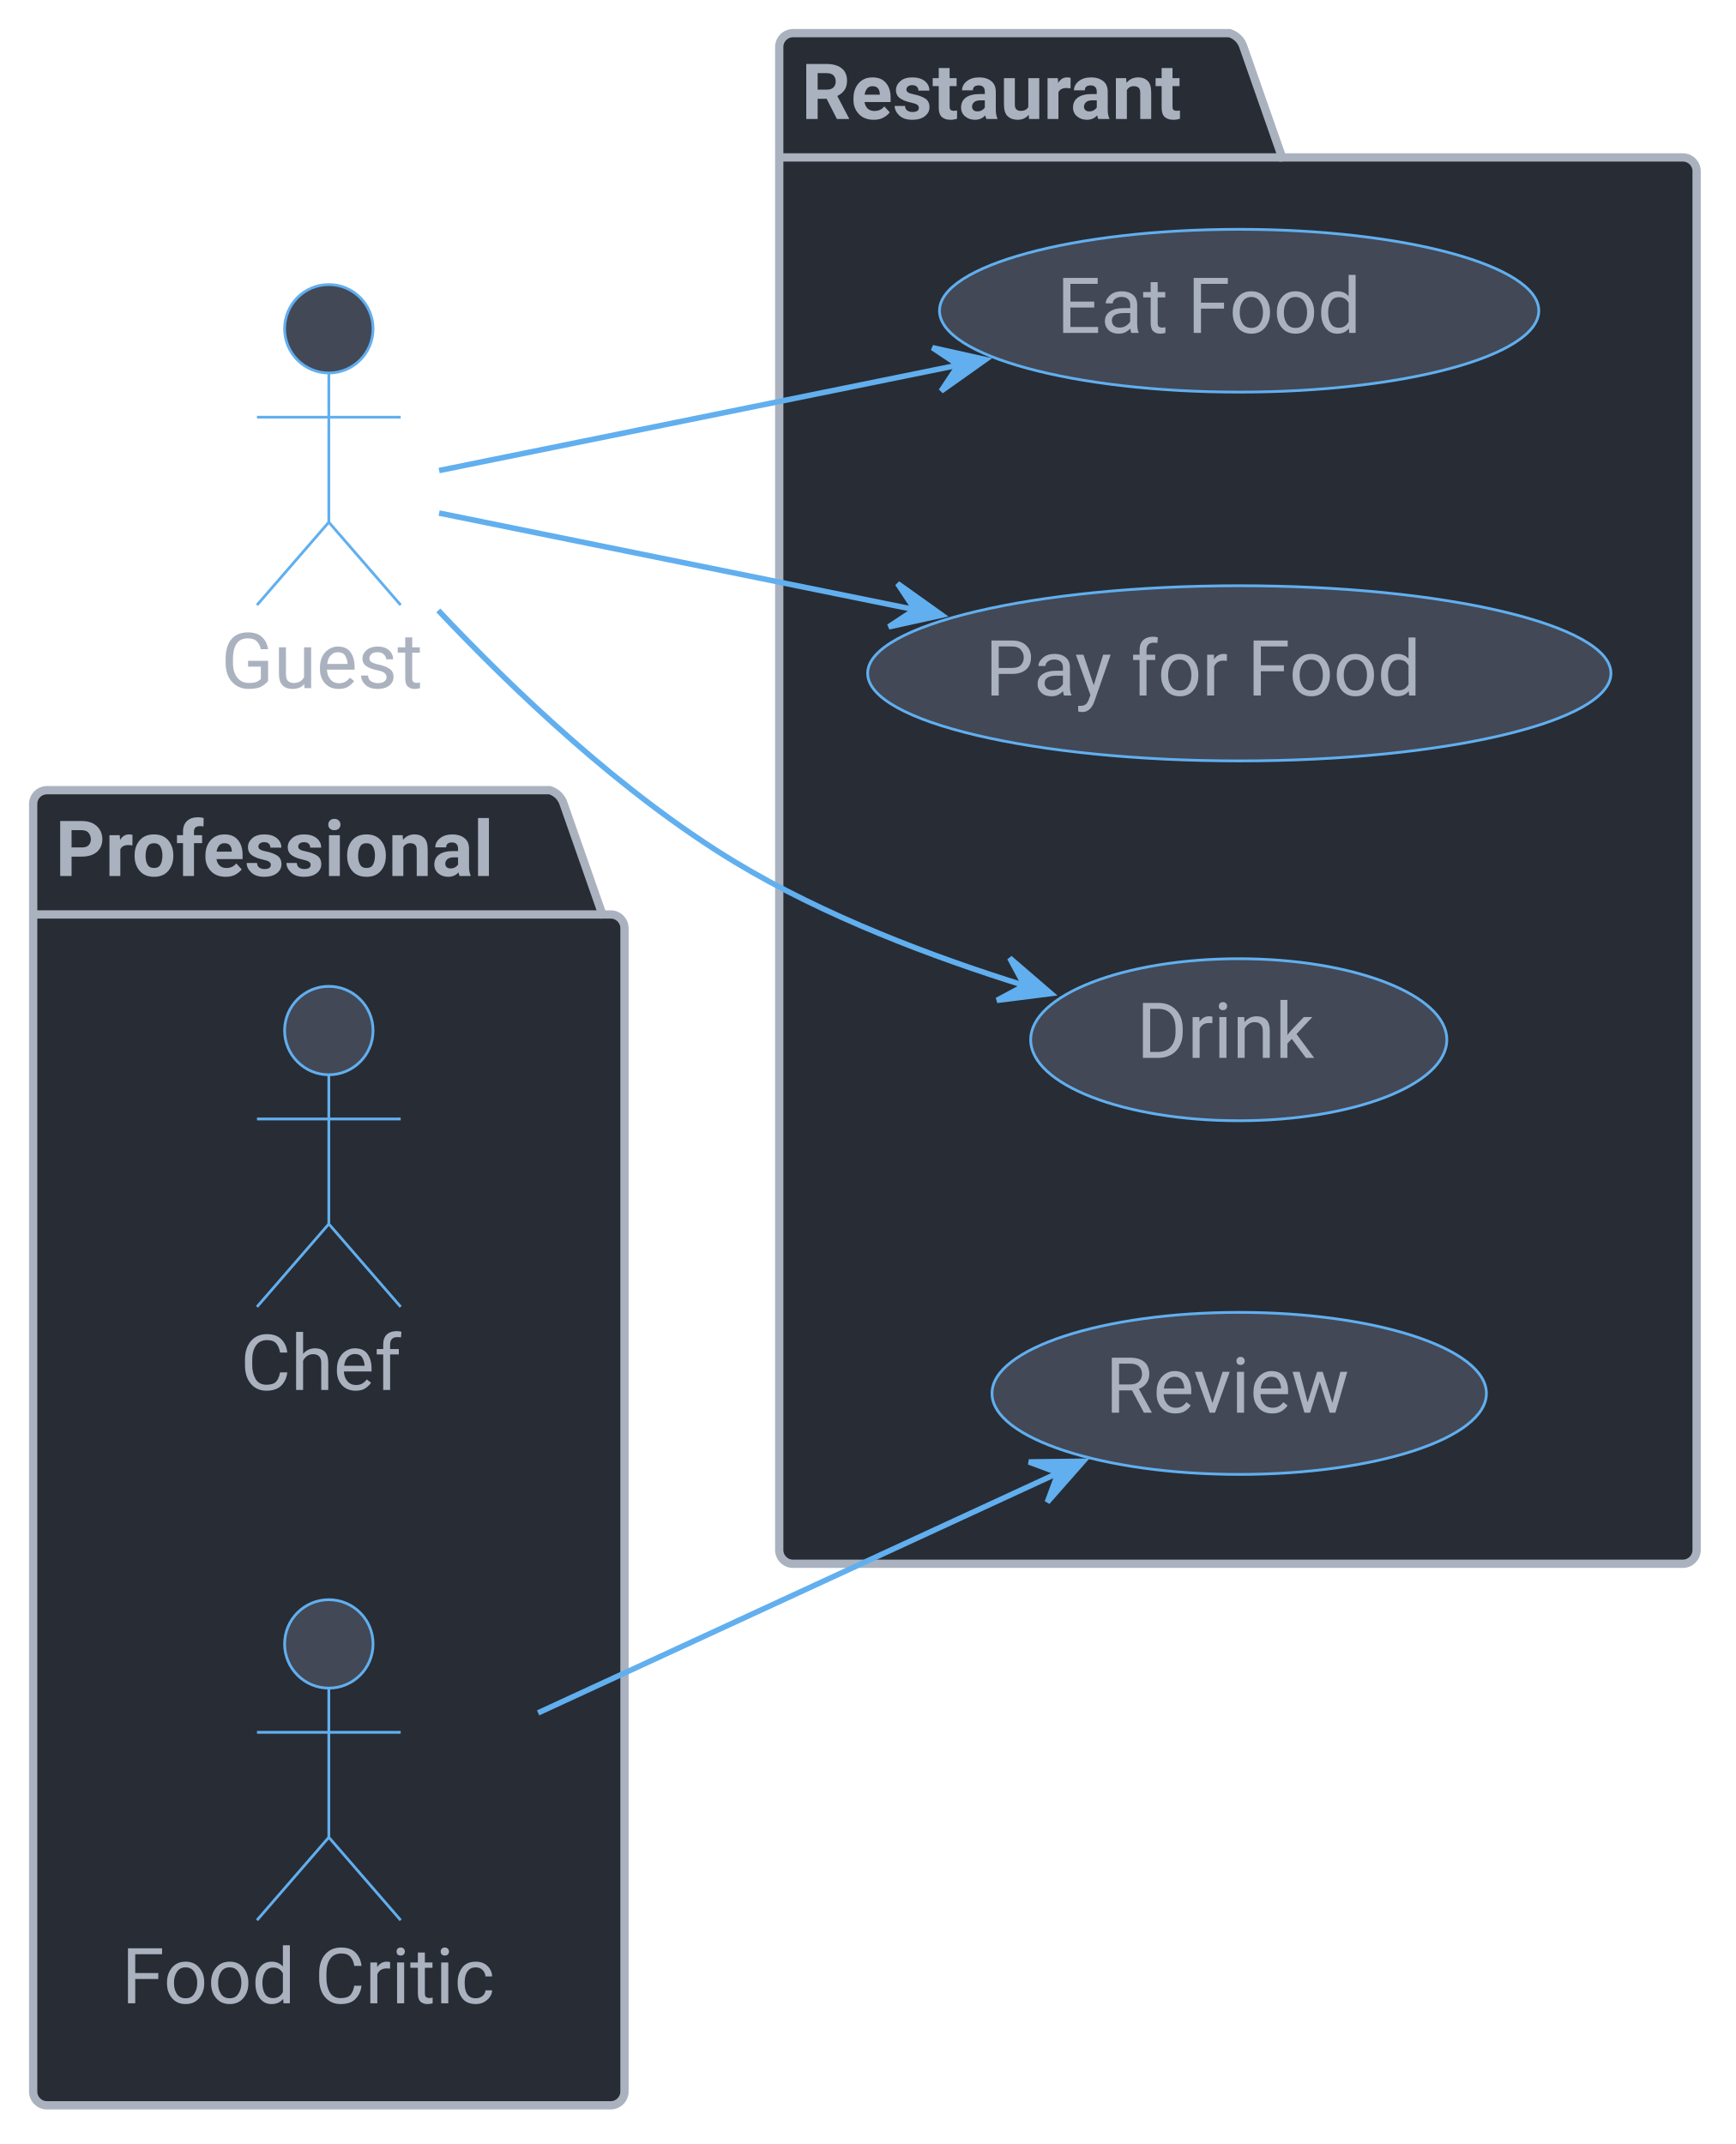
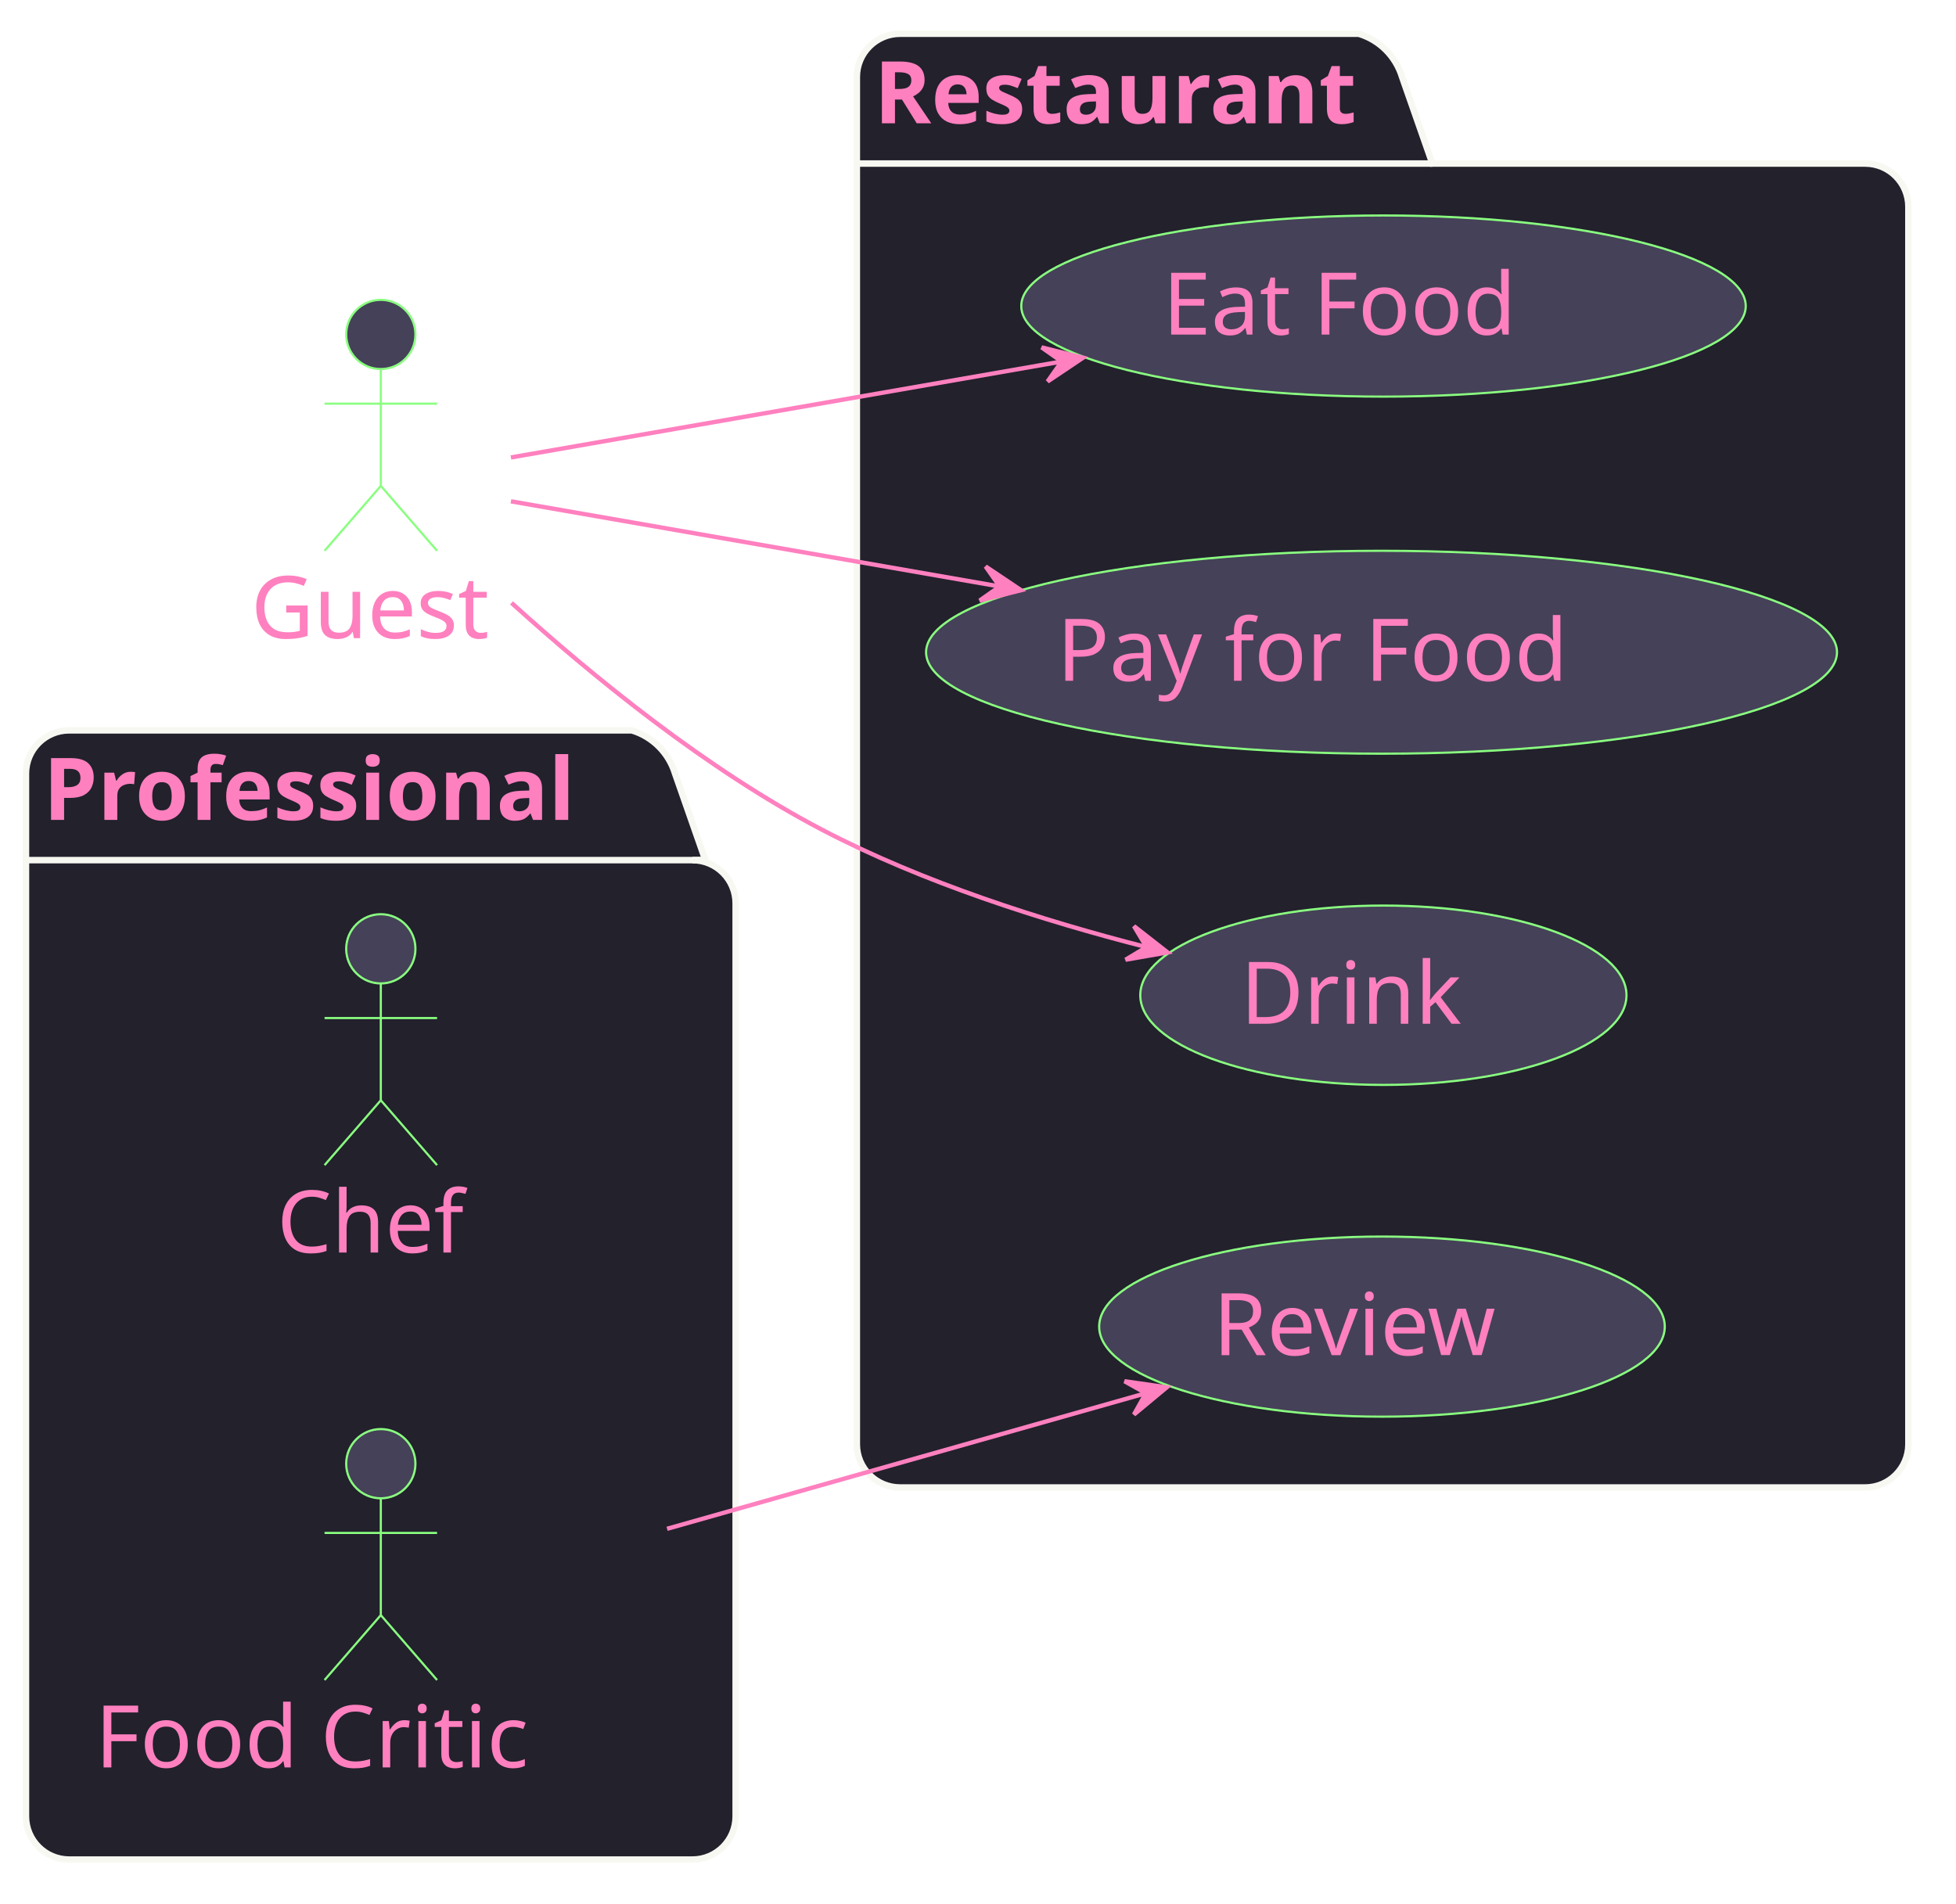
- <svg xmlns="http://www.w3.org/2000/svg" contentStyleType="text/css" height="388px" preserveAspectRatio="none" style="width:314px;height:388px;background:#282C34;" version="1.1" viewBox="0 0 314 388" width="314px" zoomAndPan="magnify">
+ <svg xmlns="http://www.w3.org/2000/svg" contentStyleType="text/css" height="440px" preserveAspectRatio="none" style="width:452px;height:440px;background:#22212C;" version="1.1" viewBox="0 0 452 440" width="452px" zoomAndPan="magnify">
  <defs />
  <g>
    <g id="cluster_Professional">
-       <path d="M8.5,143 L99.5,143 A3.75,3.75 0 0 1 102,145.5 L109,165.488 L110.5,165.488 A2.5,2.5 0 0 1 113,167.988 L113,378.5 A2.5,2.5 0 0 1 110.5,381 L8.5,381 A2.5,2.5 0 0 1 6,378.5 L6,145.5 A2.5,2.5 0 0 1 8.5,143 " fill="#282C34" style="stroke:#ABB2BF;stroke-width:1.5;" />
-       <line style="stroke:#ABB2BF;stroke-width:1.5;" x1="6" x2="109" y1="165.488" y2="165.488" />
-       <text fill="#ABB2BF" font-family="-apple-system, BlinkMacSystemFont, &quot;Segoe UI&quot;, Roboto, &quot;Helvetica Neue&quot;, Arial, &quot;Noto Sans&quot;, sans-serif, &quot;Apple Color Emoji&quot;, &quot;Segoe UI Emoji&quot;, &quot;Segoe UI Symbol&quot;, &quot;Noto Color Emoji&quot;" font-size="14" font-weight="bold" lengthAdjust="spacing" textLength="90" x="10" y="158.535">Professional</text>
+       <path d="M16,168.8 L146,168.8 A15,15 0 0 1 156,178.8 L163,198.8 L160,198.8 A10,10 0 0 1 170,208.8 L170,419.8 A10,10 0 0 1 160,429.8 L16,429.8 A10,10 0 0 1 6,419.8 L6,178.8 A10,10 0 0 1 16,168.8 " fill="#22212C" style="stroke:#F8F8F2;stroke-width:1.5;" />
+       <line style="stroke:#F8F8F2;stroke-width:1.5;" x1="6" x2="163" y1="198.8" y2="198.8" />
+       <text fill="#FF80BF" font-family="Fira Mono" font-size="20" font-weight="bold" lengthAdjust="spacing" textLength="144" x="10" y="189.5">Professional</text>
    </g>
    <g id="cluster_Restaurant">
-       <path d="M143.5,6 L222.5,6 A3.75,3.75 0 0 1 225,8.5 L232,28.488 L304.5,28.488 A2.5,2.5 0 0 1 307,30.988 L307,280.5 A2.5,2.5 0 0 1 304.5,283 L143.5,283 A2.5,2.5 0 0 1 141,280.5 L141,8.5 A2.5,2.5 0 0 1 143.5,6 " fill="#282C34" style="stroke:#ABB2BF;stroke-width:1.5;" />
-       <line style="stroke:#ABB2BF;stroke-width:1.5;" x1="141" x2="232" y1="28.488" y2="28.488" />
-       <text fill="#ABB2BF" font-family="-apple-system, BlinkMacSystemFont, &quot;Segoe UI&quot;, Roboto, &quot;Helvetica Neue&quot;, Arial, &quot;Noto Sans&quot;, sans-serif, &quot;Apple Color Emoji&quot;, &quot;Segoe UI Emoji&quot;, &quot;Segoe UI Symbol&quot;, &quot;Noto Color Emoji&quot;" font-size="14" font-weight="bold" lengthAdjust="spacing" textLength="78" x="145" y="21.535">Restaurant</text>
+       <path d="M208,7.8 L314,7.8 A15,15 0 0 1 324,17.8 L331,37.8 L431,37.8 A10,10 0 0 1 441,47.8 L441,333.8 A10,10 0 0 1 431,343.8 L208,343.8 A10,10 0 0 1 198,333.8 L198,17.8 A10,10 0 0 1 208,7.8 " fill="#22212C" style="stroke:#F8F8F2;stroke-width:1.5;" />
+       <line style="stroke:#F8F8F2;stroke-width:1.5;" x1="198" x2="331" y1="37.8" y2="37.8" />
+       <text fill="#FF80BF" font-family="Fira Mono" font-size="20" font-weight="bold" lengthAdjust="spacing" textLength="120" x="202" y="28.5">Restaurant</text>
    </g>
    <g id="elem_c">
-       <ellipse cx="59.5" cy="186.5" fill="#424856" rx="8" ry="8" style="stroke:#61AFEF;stroke-width:0.5;" />
-       <path d="M59.5,194.5 L59.5,221.5 M46.5,202.5 L72.5,202.5 M59.5,221.5 L46.5,236.5 M59.5,221.5 L72.5,236.5 " fill="none" style="stroke:#61AFEF;stroke-width:0.5;" />
-       <text fill="#ABB2BF" font-family="-apple-system, BlinkMacSystemFont, &quot;Segoe UI&quot;, Roboto, &quot;Helvetica Neue&quot;, Arial, &quot;Noto Sans&quot;, sans-serif, &quot;Apple Color Emoji&quot;, &quot;Segoe UI Emoji&quot;, &quot;Segoe UI Symbol&quot;, &quot;Noto Color Emoji&quot;" font-size="14" lengthAdjust="spacing" textLength="32" x="43.5" y="251.535">Chef</text>
+       <ellipse cx="88" cy="219.3" fill="#454158" rx="8" ry="8" style="stroke:#8AFF80;stroke-width:0.5;" />
+       <path d="M88,227.3 L88,254.3 M75,235.3 L101,235.3 M88,254.3 L75,269.3 M88,254.3 L101,269.3 " fill="none" style="stroke:#8AFF80;stroke-width:0.5;" />
+       <text fill="#FF80BF" font-family="Fira Mono" font-size="20" lengthAdjust="spacing" textLength="48" x="64" y="289.5">Chef</text>
    </g>
    <g id="elem_fc">
-       <ellipse cx="59.5" cy="297.5" fill="#424856" rx="8" ry="8" style="stroke:#61AFEF;stroke-width:0.5;" />
-       <path d="M59.5,305.5 L59.5,332.5 M46.5,313.5 L72.5,313.5 M59.5,332.5 L46.5,347.5 M59.5,332.5 L72.5,347.5 " fill="none" style="stroke:#61AFEF;stroke-width:0.5;" />
-       <text fill="#ABB2BF" font-family="-apple-system, BlinkMacSystemFont, &quot;Segoe UI&quot;, Roboto, &quot;Helvetica Neue&quot;, Arial, &quot;Noto Sans&quot;, sans-serif, &quot;Apple Color Emoji&quot;, &quot;Segoe UI Emoji&quot;, &quot;Segoe UI Symbol&quot;, &quot;Noto Color Emoji&quot;" font-size="14" lengthAdjust="spacing" textLength="75" x="22" y="362.535">Food Critic</text>
+       <ellipse cx="88" cy="338.3" fill="#454158" rx="8" ry="8" style="stroke:#8AFF80;stroke-width:0.5;" />
+       <path d="M88,346.3 L88,373.3 M75,354.3 L101,354.3 M88,373.3 L75,388.3 M88,373.3 L101,388.3 " fill="none" style="stroke:#8AFF80;stroke-width:0.5;" />
+       <text fill="#FF80BF" font-family="Fira Mono" font-size="20" lengthAdjust="spacing" textLength="132" x="22" y="408.5">Food Critic</text>
    </g>
    <g id="elem_UC1">
-       <ellipse cx="224.22" cy="56.23" fill="#424856" rx="54.22" ry="14.73" style="stroke:#61AFEF;stroke-width:0.5;" />
-       <text fill="#ABB2BF" font-family="-apple-system, BlinkMacSystemFont, &quot;Segoe UI&quot;, Roboto, &quot;Helvetica Neue&quot;, Arial, &quot;Noto Sans&quot;, sans-serif, &quot;Apple Color Emoji&quot;, &quot;Segoe UI Emoji&quot;, &quot;Segoe UI Symbol&quot;, &quot;Noto Color Emoji&quot;" font-size="14" lengthAdjust="spacing" textLength="60" x="191.22" y="60.247">Eat Food</text>
+       <ellipse cx="319.706" cy="70.735" fill="#454158" rx="83.706" ry="20.935" style="stroke:#8AFF80;stroke-width:0.5;" />
+       <text fill="#FF80BF" font-family="Fira Mono" font-size="20" lengthAdjust="spacing" textLength="96" x="268.706" y="77.335">Eat Food</text>
    </g>
    <g id="elem_UC2">
-       <ellipse cx="224.248" cy="121.85" fill="#424856" rx="67.248" ry="15.85" style="stroke:#61AFEF;stroke-width:0.5;" />
-       <text fill="#ABB2BF" font-family="-apple-system, BlinkMacSystemFont, &quot;Segoe UI&quot;, Roboto, &quot;Helvetica Neue&quot;, Arial, &quot;Noto Sans&quot;, sans-serif, &quot;Apple Color Emoji&quot;, &quot;Segoe UI Emoji&quot;, &quot;Segoe UI Symbol&quot;, &quot;Noto Color Emoji&quot;" font-size="14" lengthAdjust="spacing" textLength="86" x="178.248" y="125.867">Pay for Food</text>
+       <ellipse cx="319.251" cy="150.75" fill="#454158" rx="105.251" ry="23.45" style="stroke:#8AFF80;stroke-width:0.5;" />
+       <text fill="#FF80BF" font-family="Fira Mono" font-size="20" lengthAdjust="spacing" textLength="144" x="244.251" y="157.35">Pay for Food</text>
    </g>
    <g id="elem_UC3">
-       <ellipse cx="224.148" cy="188.159" fill="#424856" rx="37.648" ry="14.659" style="stroke:#61AFEF;stroke-width:0.5;" />
-       <text fill="#ABB2BF" font-family="-apple-system, BlinkMacSystemFont, &quot;Segoe UI&quot;, Roboto, &quot;Helvetica Neue&quot;, Arial, &quot;Noto Sans&quot;, sans-serif, &quot;Apple Color Emoji&quot;, &quot;Segoe UI Emoji&quot;, &quot;Segoe UI Symbol&quot;, &quot;Noto Color Emoji&quot;" font-size="14" lengthAdjust="spacing" textLength="37" x="205.648" y="191.45">Drink</text>
+       <ellipse cx="319.678" cy="230.026" fill="#454158" rx="56.178" ry="20.726" style="stroke:#8AFF80;stroke-width:0.5;" />
+       <text fill="#FF80BF" font-family="Fira Mono" font-size="20" lengthAdjust="spacing" textLength="60" x="286.678" y="236.626">Drink</text>
    </g>
    <g id="elem_UC4">
-       <ellipse cx="224.231" cy="252.162" fill="#424856" rx="44.731" ry="14.662" style="stroke:#61AFEF;stroke-width:0.5;" />
-       <text fill="#ABB2BF" font-family="-apple-system, BlinkMacSystemFont, &quot;Segoe UI&quot;, Roboto, &quot;Helvetica Neue&quot;, Arial, &quot;Noto Sans&quot;, sans-serif, &quot;Apple Color Emoji&quot;, &quot;Segoe UI Emoji&quot;, &quot;Segoe UI Symbol&quot;, &quot;Noto Color Emoji&quot;" font-size="14" lengthAdjust="spacing" textLength="47" x="200.025" y="255.651">Review</text>
+       <ellipse cx="319.352" cy="306.615" fill="#454158" rx="65.352" ry="20.815" style="stroke:#8AFF80;stroke-width:0.5;" />
+       <text fill="#FF80BF" font-family="Fira Mono" font-size="20" lengthAdjust="spacing" textLength="72" x="280.352" y="313.215">Review</text>
    </g>
    <g id="elem_g">
-       <ellipse cx="59.5" cy="59.5" fill="#424856" rx="8" ry="8" style="stroke:#61AFEF;stroke-width:0.5;" />
-       <path d="M59.5,67.5 L59.5,94.5 M46.5,75.5 L72.5,75.5 M59.5,94.5 L46.5,109.5 M59.5,94.5 L72.5,109.5 " fill="none" style="stroke:#61AFEF;stroke-width:0.5;" />
-       <text fill="#ABB2BF" font-family="-apple-system, BlinkMacSystemFont, &quot;Segoe UI&quot;, Roboto, &quot;Helvetica Neue&quot;, Arial, &quot;Noto Sans&quot;, sans-serif, &quot;Apple Color Emoji&quot;, &quot;Segoe UI Emoji&quot;, &quot;Segoe UI Symbol&quot;, &quot;Noto Color Emoji&quot;" font-size="14" lengthAdjust="spacing" textLength="39" x="40" y="124.535">Guest</text>
+       <ellipse cx="88" cy="77.3" fill="#454158" rx="8" ry="8" style="stroke:#8AFF80;stroke-width:0.5;" />
+       <path d="M88,85.3 L88,112.3 M75,93.3 L101,93.3 M88,112.3 L75,127.3 M88,112.3 L101,127.3 " fill="none" style="stroke:#8AFF80;stroke-width:0.5;" />
+       <text fill="#FF80BF" font-family="Fira Mono" font-size="20" lengthAdjust="spacing" textLength="60" x="58" y="147.5">Guest</text>
    </g>
    <g id="link_fc_UC4">
-       <path d="M97.37,309.98 C125.75,296.88 164.56,278.97 191.5,266.54 " fill="none" id="fc-to-UC4" style="stroke:#61AFEF;stroke-width:1.0;" />
-       <polygon fill="#61AFEF" points="196.02,264.45,186.172,264.57,191.476,266.536,189.51,271.84,196.02,264.45" style="stroke:#61AFEF;stroke-width:1.0;" />
+       <path d="M154.15,353.35 C189,343.48 231.39,331.47 264.4,322.12 " fill="none" id="fc-to-UC4" style="stroke:#FF80BF;stroke-width:1.0;" />
+       <polygon fill="#FF80BF" points="269.61,320.65,259.862,319.242,264.798,322.007,262.033,326.942,269.61,320.65" style="stroke:#FF80BF;stroke-width:1.0;" />
    </g>
    <g id="link_g_UC1">
-       <path d="M79.46,85.15 C102.38,80.5 141.82,72.49 173.57,66.04 " fill="none" id="g-to-UC1" style="stroke:#61AFEF;stroke-width:1.0;" />
-       <polygon fill="#61AFEF" points="178.33,65.07,168.718,62.923,173.428,66.056,170.296,70.766,178.33,65.07" style="stroke:#61AFEF;stroke-width:1.0;" />
+       <path d="M118.07,105.73 C149.89,100.19 202.14,91.08 245.31,83.56 " fill="none" id="g-to-UC1" style="stroke:#FF80BF;stroke-width:1.0;" />
+       <polygon fill="#FF80BF" points="250.26,82.69,240.708,80.291,245.334,83.547,242.078,88.173,250.26,82.69" style="stroke:#FF80BF;stroke-width:1.0;" />
    </g>
    <g id="link_g_UC2">
-       <path d="M79.46,92.85 C100.48,97.12 135.42,104.21 165.56,110.33 " fill="none" id="g-to-UC2" style="stroke:#61AFEF;stroke-width:1.0;" />
-       <polygon fill="#61AFEF" points="170.43,111.32,162.412,105.601,165.531,110.32,160.812,113.44,170.43,111.32" style="stroke:#61AFEF;stroke-width:1.0;" />
+       <path d="M118.07,115.87 C146.35,120.8 190.76,128.54 230.6,135.48 " fill="none" id="g-to-UC2" style="stroke:#FF80BF;stroke-width:1.0;" />
+       <polygon fill="#FF80BF" points="235.94,136.41,227.758,130.927,231.014,135.553,226.388,138.809,235.94,136.41" style="stroke:#FF80BF;stroke-width:1.0;" />
    </g>
    <g id="link_g_UC3">
-       <path d="M79.31,110.47 C92.99,124.98 112.61,143.67 133,156 C149.18,165.78 168.79,173.2 185.58,178.41 " fill="none" id="g-to-UC3" style="stroke:#61AFEF;stroke-width:1.0;" />
-       <polygon fill="#61AFEF" points="190.17,179.8,182.708,173.372,185.383,178.357,180.399,181.032,190.17,179.8" style="stroke:#61AFEF;stroke-width:1.0;" />
+       <path d="M118.2,139.34 C137.28,156.63 163.51,177.95 190,191.8 C213.29,203.98 241.05,212.81 264.79,218.87 " fill="none" id="g-to-UC3" style="stroke:#FF80BF;stroke-width:1.0;" />
+       <polygon fill="#FF80BF" points="269.8,220.12,262.039,214.057,264.949,218.907,260.099,221.818,269.8,220.12" style="stroke:#FF80BF;stroke-width:1.0;" />
    </g>
  </g>
</svg>
